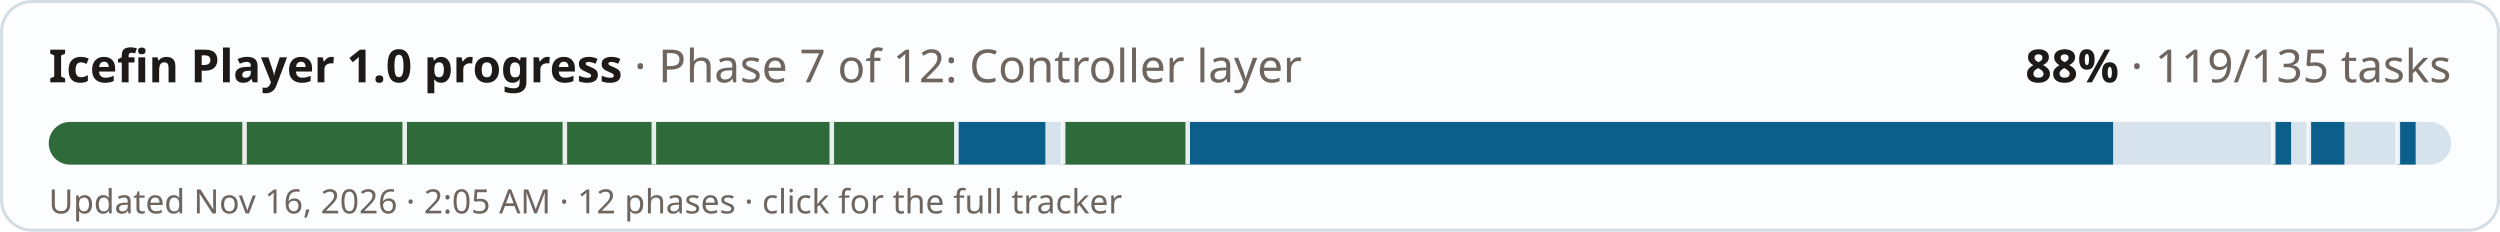
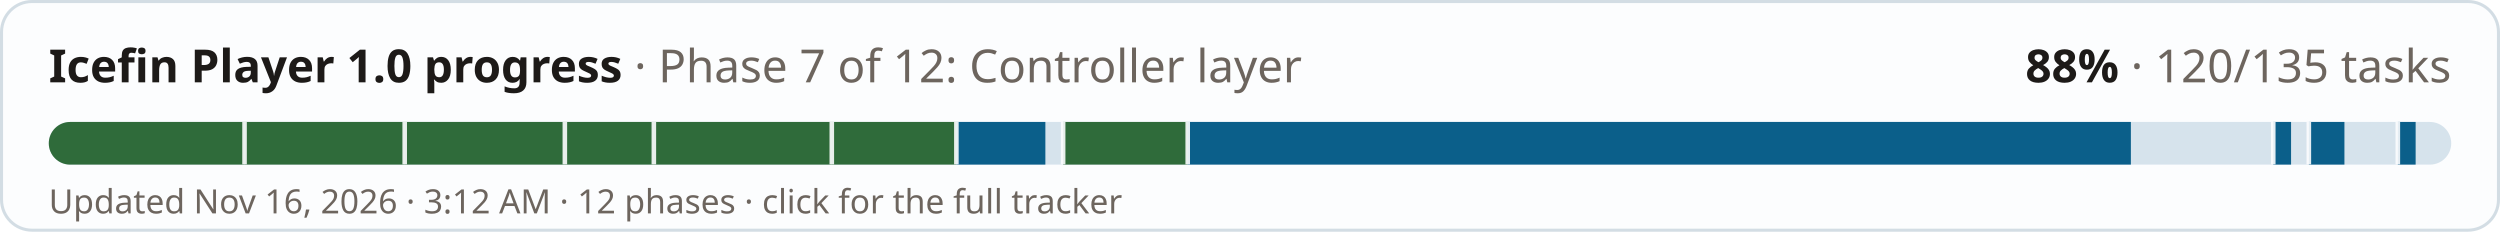
- <svg xmlns="http://www.w3.org/2000/svg" width="820" height="76" viewBox="0 0 820 76" role="img" aria-label="Icefin Player 1.0 progress: 88% (119 of 135 tasks)">
+ <svg xmlns="http://www.w3.org/2000/svg" width="820" height="76" viewBox="0 0 820 76" role="img" aria-label="Icefin Player 1.0 progress: 88% (120 of 135 tasks)">
  <style>
  .bg{fill:#fcfdfe;stroke:#d3dde4} .fg{fill:#1d1a18} .mu{fill:#6d655e} .track{fill:#d6e3ec} .done{fill:#0b5f8a} .full{fill:#2f6b3a} .tick{fill:#fcfdfe;opacity:.9}
  @media (prefers-color-scheme: dark){ .bg{fill:#1a2127;stroke:#2e3a43} .fg{fill:#f1ebe2} .mu{fill:#a99f94} .track{fill:#24384a} .done{fill:#6cb6e4} .full{fill:#6fbf7c} .tick{fill:#1a2127} }
  text{font-family:-apple-system,"Segoe UI",system-ui,"Noto Sans","DejaVu Sans",sans-serif}
</style>
  <rect class="bg" x="0.5" y="0.5" width="819" height="75" rx="10" />
  <text class="fg" x="16" y="27" font-size="15" font-weight="700">Icefin Player 1.0 progress <tspan class="mu" font-weight="400">· Phase 7 of 12: Controller layer</tspan>
  </text>
-   <text class="fg" x="804" y="27" font-size="15" font-weight="700" text-anchor="end">88% <tspan class="mu" font-weight="400">· 119/135 tasks</tspan>
+   <text class="fg" x="804" y="27" font-size="15" font-weight="700" text-anchor="end">88% <tspan class="mu" font-weight="400">· 120/135 tasks</tspan>
  </text>
  <rect class="track" x="16" y="40" width="788" height="14" rx="7" />
  <clipPath id="c">
    <rect x="16" y="40" width="788" height="14" rx="7" />
  </clipPath>
  <g clip-path="url(#c)">
    <rect class="full" x="16" y="40" width="64.21" height="14" />
    <rect class="full" x="80.21" y="40" width="52.53" height="14" />
    <rect class="full" x="132.74" y="40" width="52.53" height="14" />
    <rect class="full" x="185.27" y="40" width="29.19" height="14" />
    <rect class="full" x="214.46" y="40" width="58.37" height="14" />
    <rect class="full" x="272.83" y="40" width="40.86" height="14" />
    <rect class="done" x="313.69" y="40" width="29.19" height="14" />
    <rect class="full" x="348.71" y="40" width="40.86" height="14" />
-     <rect class="done" x="389.57" y="40" width="303.53" height="14" />
+     <rect class="done" x="389.57" y="40" width="309.36" height="14" />
    <rect class="done" x="745.63" y="40" width="5.84" height="14" />
    <rect class="done" x="757.3" y="40" width="11.67" height="14" />
    <rect class="done" x="786.49" y="40" width="5.84" height="14" />
    <rect class="tick" x="79.46" y="40" width="1.5" height="14" />
    <rect class="tick" x="131.99" y="40" width="1.5" height="14" />
    <rect class="tick" x="184.52" y="40" width="1.5" height="14" />
    <rect class="tick" x="213.71" y="40" width="1.5" height="14" />
    <rect class="tick" x="272.08" y="40" width="1.5" height="14" />
    <rect class="tick" x="312.94" y="40" width="1.5" height="14" />
    <rect class="tick" x="347.96" y="40" width="1.5" height="14" />
    <rect class="tick" x="388.82" y="40" width="1.5" height="14" />
    <rect class="tick" x="744.88" y="40" width="1.5" height="14" />
    <rect class="tick" x="756.55" y="40" width="1.5" height="14" />
    <rect class="tick" x="785.74" y="40" width="1.5" height="14" />
  </g>
-   <text class="mu" x="16" y="70" font-size="11">Updated Nov 16, 2026 · 2:05 AM · 12 phases · click for the full tracker</text>
+   <text class="mu" x="16" y="70" font-size="11">Updated Nov 16, 2026 · 3:12 AM · 12 phases · click for the full tracker</text>
</svg>
